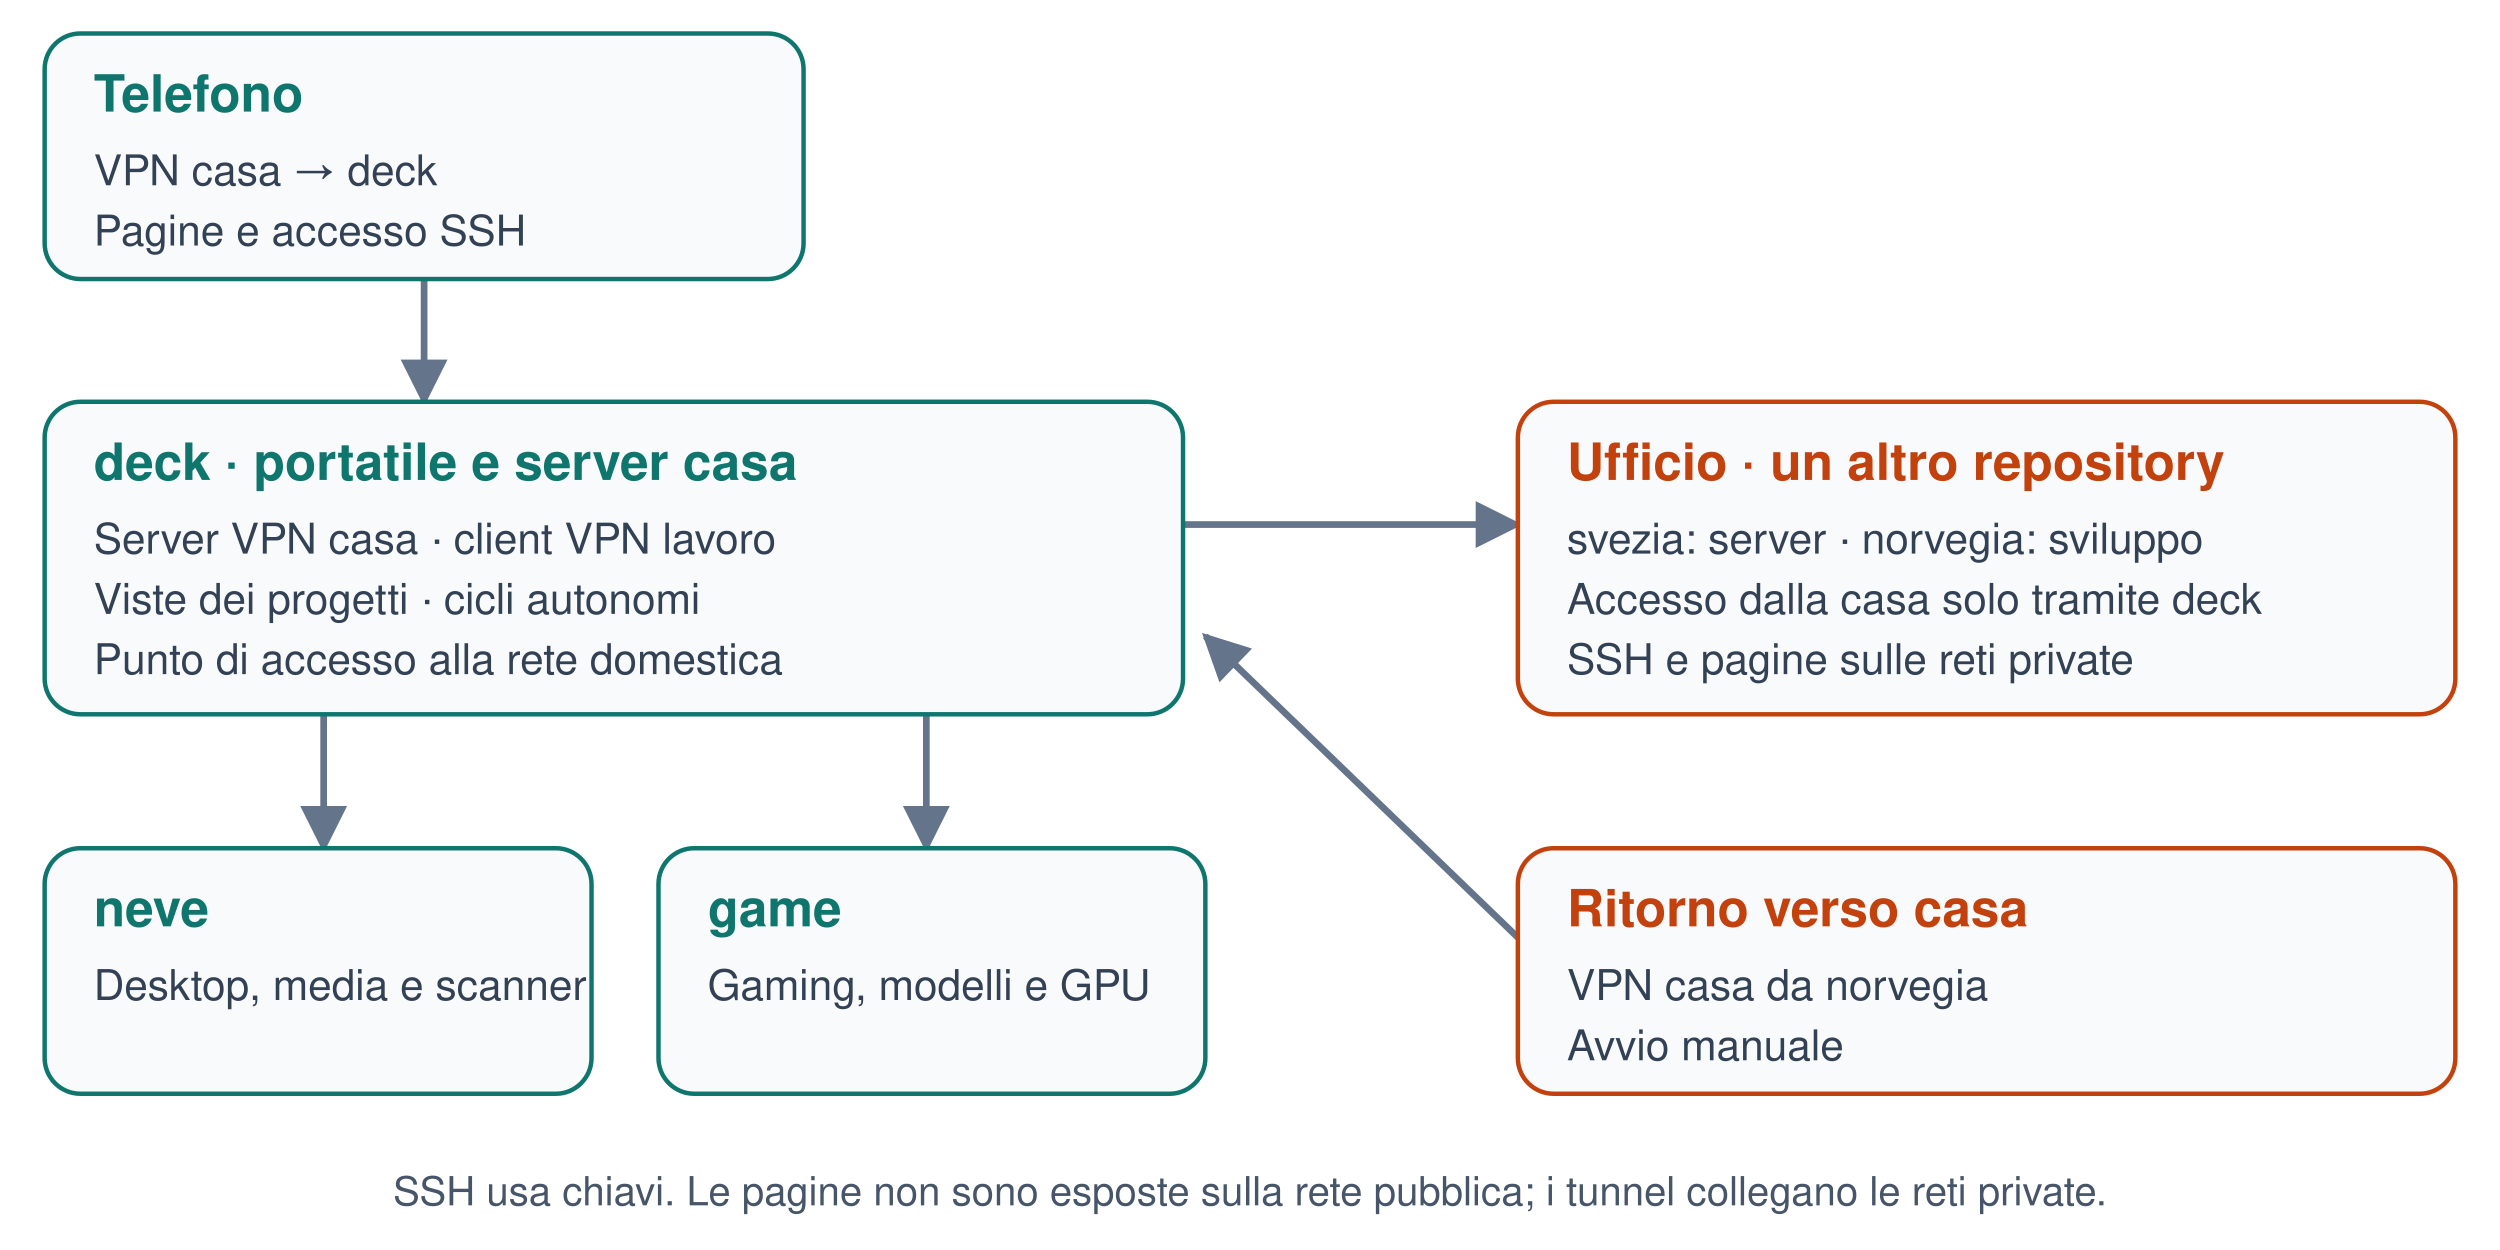
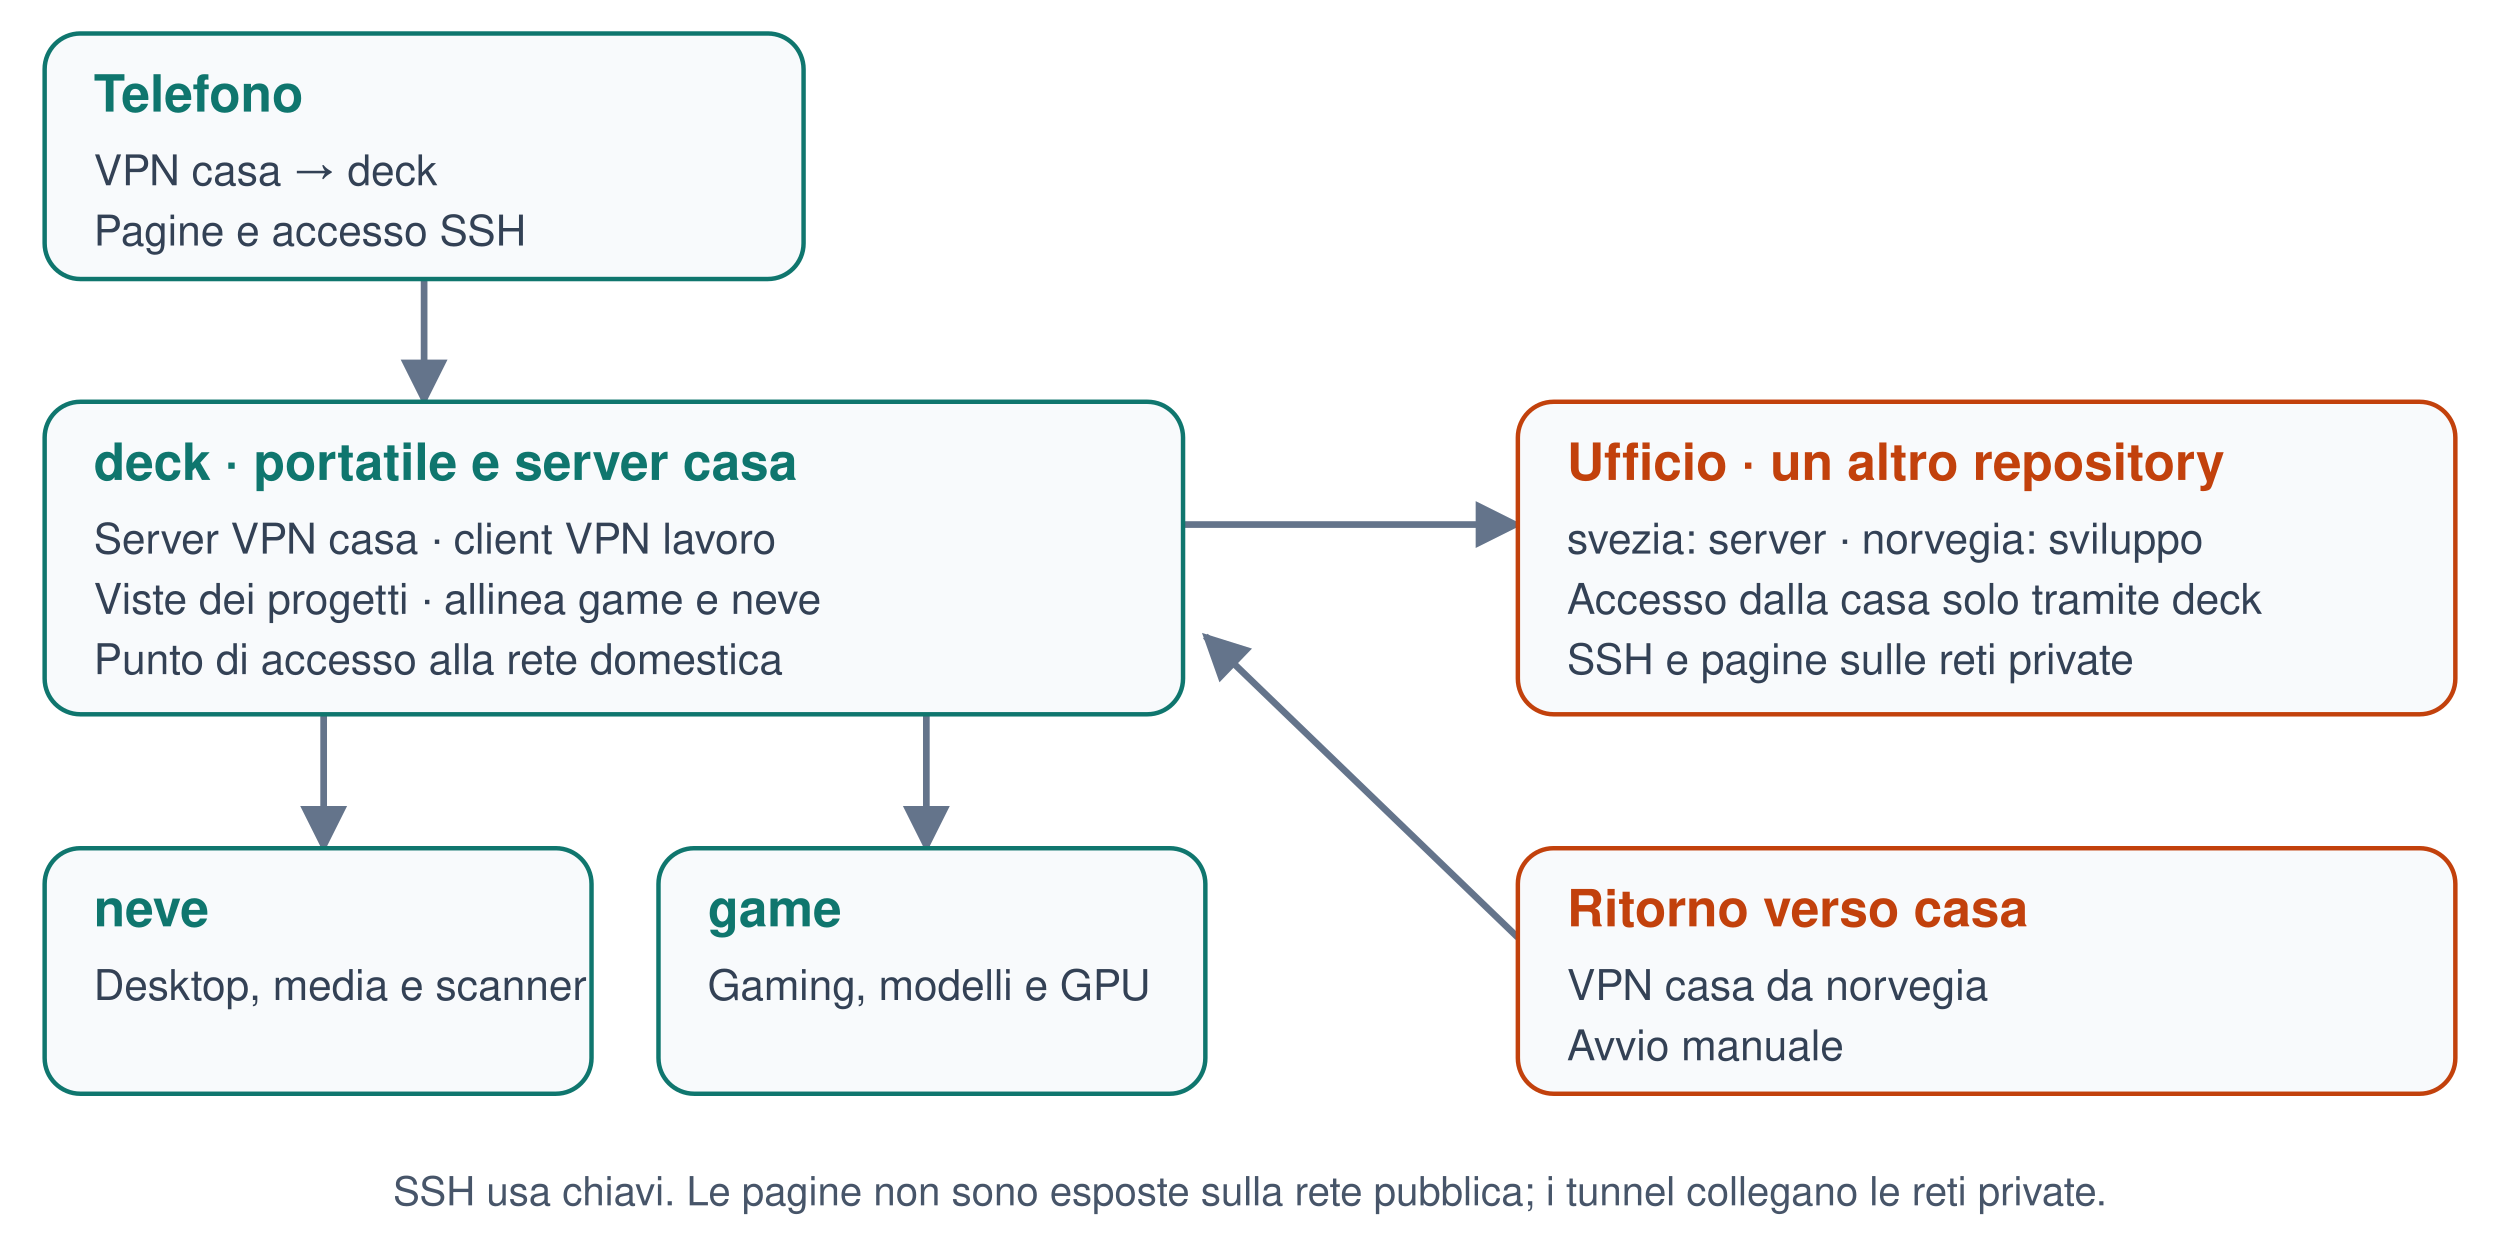
<svg xmlns="http://www.w3.org/2000/svg" viewBox="0 0 1120 560" role="img" aria-labelledby="t d" font-family="Segoe UI, Helvetica, Arial, sans-serif">
  <defs>
    <marker id="a" viewBox="0 0 10 10" refX="9" refY="5" markerWidth="7" markerHeight="7" orient="auto">
      <path d="M0 0L10 5L0 10z" fill="#64748b" />
    </marker>
  </defs>
  <path d="M190 125 L190 180" stroke="#64748b" stroke-width="3" fill="none" marker-end="url(#a)" />
  <path d="M145 320 L145 380" stroke="#64748b" stroke-width="3" fill="none" marker-end="url(#a)" />
  <path d="M415 320 L415 380" stroke="#64748b" stroke-width="3" fill="none" marker-end="url(#a)" />
  <path d="M530 235 L680 235" stroke="#64748b" stroke-width="3" fill="none" marker-end="url(#a)" />
  <path d="M680 420 L540 285" stroke="#64748b" stroke-width="3" fill="none" marker-end="url(#a)" />
  <rect x="20" y="15" width="340" height="110" rx="16" fill="#f8fafc" stroke="#0f766e" stroke-width="2" />
  <text x="42" y="50" fill="#0f766e" font-size="23" font-weight="700">Telefono</text>
  <text x="42" y="83" font-size="19" fill="#334155">VPN casa → deck</text>
  <text x="42" y="110" font-size="19" fill="#334155">Pagine e accesso SSH</text>
  <rect x="20" y="180" width="510" height="140" rx="16" fill="#f8fafc" stroke="#0f766e" stroke-width="2" />
  <text x="42" y="215" fill="#0f766e" font-size="23" font-weight="700">deck · portatile e server casa</text>
  <text x="42" y="248" font-size="19" fill="#334155">Server VPN casa · client VPN lavoro</text>
-   <text x="42" y="275" font-size="19" fill="#334155">Viste dei progetti · cicli autonomi</text>
+   <text x="42" y="275" font-size="19" fill="#334155">Viste dei progetti · allinea game e neve</text>
  <text x="42" y="302" font-size="19" fill="#334155">Punto di accesso alla rete domestica</text>
  <rect x="20" y="380" width="245" height="110" rx="16" fill="#f8fafc" stroke="#0f766e" stroke-width="2" />
  <text x="42" y="415" fill="#0f766e" font-size="23" font-weight="700">neve</text>
  <text x="42" y="448" font-size="19" fill="#334155">Desktop, media e scanner</text>
  <rect x="295" y="380" width="245" height="110" rx="16" fill="#f8fafc" stroke="#0f766e" stroke-width="2" />
  <text x="317" y="415" fill="#0f766e" font-size="23" font-weight="700">game</text>
  <text x="317" y="448" font-size="19" fill="#334155">Gaming, modelli e GPU</text>
  <rect x="680" y="180" width="420" height="140" rx="16" fill="#f8fafc" stroke="#c2410c" stroke-width="2" />
  <text x="702" y="215" fill="#c2410c" font-size="23" font-weight="700">Ufficio · un altro repository</text>
  <text x="702" y="248" font-size="19" fill="#334155">svezia: server · norvegia: sviluppo</text>
  <text x="702" y="275" font-size="19" fill="#334155">Accesso dalla casa solo tramite deck</text>
  <text x="702" y="302" font-size="19" fill="#334155">SSH e pagine sulle reti private</text>
  <rect x="680" y="380" width="420" height="110" rx="16" fill="#f8fafc" stroke="#c2410c" stroke-width="2" />
  <text x="702" y="415" fill="#c2410c" font-size="23" font-weight="700">Ritorno verso casa</text>
  <text x="702" y="448" font-size="19" fill="#334155">VPN casa da norvegia</text>
  <text x="702" y="475" font-size="19" fill="#334155">Avvio manuale</text>
  <text x="560" y="540" text-anchor="middle" font-size="18" fill="#475569">SSH usa chiavi. Le pagine non sono esposte sulla rete pubblica; i tunnel collegano le reti private.</text>
</svg>
